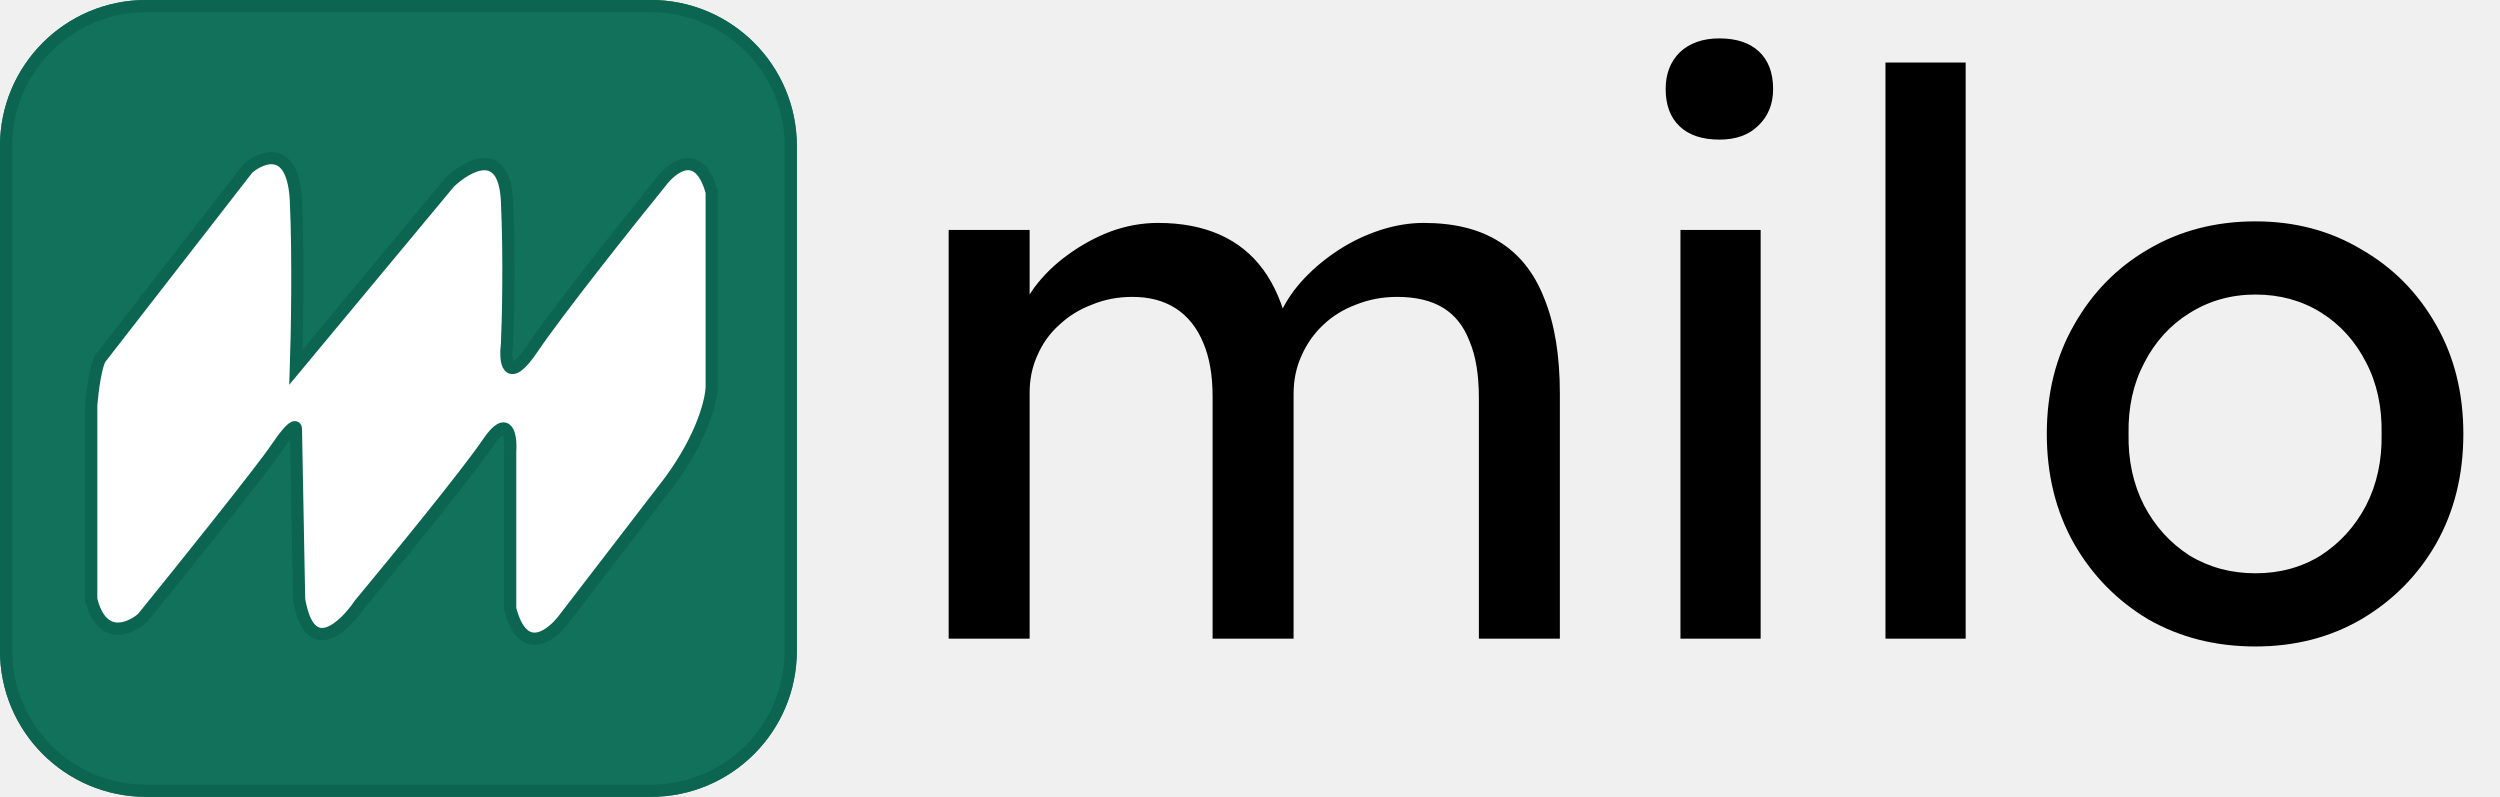
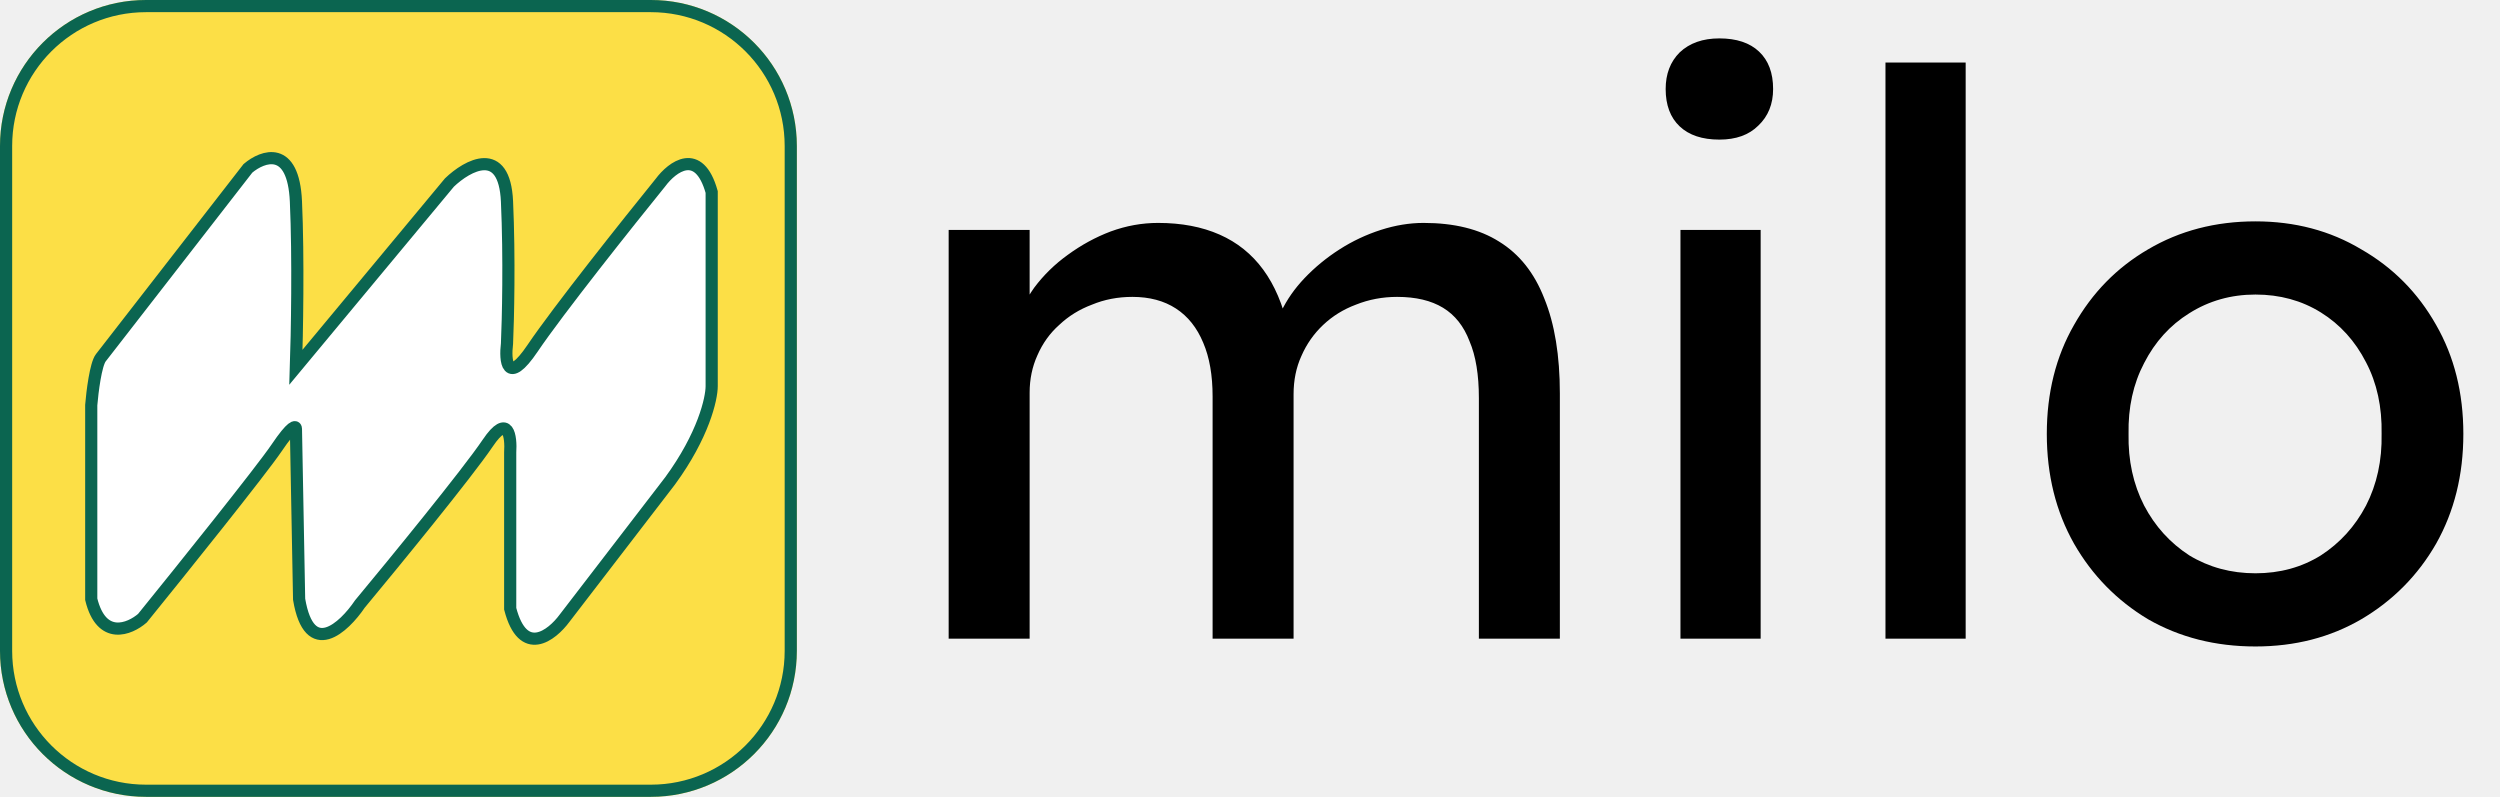
<svg xmlns="http://www.w3.org/2000/svg" width="411" height="131" viewBox="0 0 411 131" fill="none">
  <path d="M155.96 105V37.8H169.272V52.136L166.84 53.672C167.523 51.453 168.589 49.32 170.04 47.272C171.576 45.224 173.411 43.432 175.544 41.896C177.763 40.275 180.109 38.995 182.584 38.056C185.144 37.117 187.747 36.648 190.392 36.648C194.232 36.648 197.603 37.288 200.504 38.568C203.405 39.848 205.795 41.768 207.672 44.328C209.549 46.888 210.915 50.088 211.768 53.928L209.72 53.416L210.616 51.24C211.555 49.277 212.835 47.443 214.456 45.736C216.163 43.944 218.083 42.365 220.216 41C222.349 39.635 224.611 38.568 227 37.8C229.389 37.032 231.736 36.648 234.04 36.648C239.075 36.648 243.213 37.672 246.456 39.72C249.784 41.768 252.259 44.883 253.88 49.064C255.587 53.245 256.44 58.451 256.44 64.68V105H243.128V65.448C243.128 61.608 242.616 58.493 241.592 56.104C240.653 53.629 239.203 51.795 237.24 50.6C235.277 49.405 232.76 48.808 229.688 48.808C227.299 48.808 225.037 49.235 222.904 50.088C220.856 50.856 219.064 51.965 217.528 53.416C215.992 54.867 214.797 56.573 213.944 58.536C213.091 60.413 212.664 62.504 212.664 64.808V105H199.352V65.192C199.352 61.693 198.84 58.749 197.816 56.36C196.792 53.885 195.299 52.008 193.336 50.728C191.373 49.448 188.984 48.808 186.168 48.808C183.779 48.808 181.56 49.235 179.512 50.088C177.464 50.856 175.672 51.965 174.136 53.416C172.6 54.781 171.405 56.445 170.552 58.408C169.699 60.285 169.272 62.333 169.272 64.552V105H155.96ZM276.267 105V37.8H289.451V105H276.267ZM282.667 22.952C279.851 22.952 277.675 22.227 276.139 20.776C274.603 19.325 273.835 17.277 273.835 14.632C273.835 12.157 274.603 10.152 276.139 8.616C277.76 7.08 279.936 6.312 282.667 6.312C285.483 6.312 287.659 7.037 289.195 8.488C290.731 9.939 291.499 11.987 291.499 14.632C291.499 17.107 290.688 19.112 289.067 20.648C287.531 22.184 285.398 22.952 282.667 22.952ZM309.972 105V10.28H323.156V105H309.972ZM370.799 106.28C364.228 106.28 358.34 104.787 353.135 101.8C348.015 98.728 343.962 94.589 340.975 89.384C337.988 84.093 336.495 78.077 336.495 71.336C336.495 64.595 337.988 58.621 340.975 53.416C343.962 48.125 348.015 43.987 353.135 41C358.34 37.928 364.228 36.392 370.799 36.392C377.284 36.392 383.087 37.928 388.207 41C393.412 43.987 397.508 48.125 400.495 53.416C403.482 58.621 404.975 64.595 404.975 71.336C404.975 78.077 403.482 84.093 400.495 89.384C397.508 94.589 393.412 98.728 388.207 101.8C383.087 104.787 377.284 106.28 370.799 106.28ZM370.799 94.248C374.81 94.248 378.394 93.267 381.551 91.304C384.708 89.256 387.183 86.525 388.975 83.112C390.767 79.613 391.62 75.688 391.535 71.336C391.62 66.899 390.767 62.973 388.975 59.56C387.183 56.061 384.708 53.331 381.551 51.368C378.394 49.405 374.81 48.424 370.799 48.424C366.788 48.424 363.162 49.448 359.919 51.496C356.762 53.459 354.287 56.189 352.495 59.688C350.703 63.101 349.85 66.984 349.935 71.336C349.85 75.688 350.703 79.613 352.495 83.112C354.287 86.525 356.762 89.256 359.919 91.304C363.162 93.267 366.788 94.248 370.799 94.248Z" fill="black" />
-   <rect width="131" height="131" rx="24" fill="#12715B" />
-   <rect x="1" y="1" width="129" height="129" rx="23" fill="#12715B" stroke="#0B6550" stroke-width="2" />
+   <rect width="131" height="131" rx="24" fill="#FCDF46" />
+   <rect x="1" y="1" width="129" height="129" rx="23" fill="#FCDF46" stroke="#0B6550" stroke-width="2" />
  <path d="M40.763 27.672L16.577 58.814C15.736 59.897 15.175 64.456 15 66.599V98.52C16.683 105.371 21.309 103.451 23.412 101.634C29.722 93.849 42.971 77.343 45.495 73.606C48.019 69.869 48.65 69.973 48.65 70.492L49.175 98.52C50.858 108.486 56.536 103.191 59.165 99.299C64.773 92.551 76.831 77.811 80.196 72.828C83.561 67.845 84.052 71.79 83.876 74.385V100.077C85.979 108.174 90.711 104.489 92.814 101.634L110.165 79.056C115.633 71.582 117 65.561 117 63.485V31.564C114.897 24.09 110.515 27.412 108.588 30.007C103.33 36.495 91.763 51.028 87.557 57.257C83.35 63.485 83 59.333 83.35 56.478C83.526 52.585 83.771 42.464 83.35 33.122C82.93 23.779 76.866 27.153 73.887 30.007L48.65 60.371C48.825 55.181 49.07 42.464 48.65 33.122C48.229 23.779 43.217 25.596 40.763 27.672Z" fill="white" stroke="#0B6550" stroke-width="2" />
</svg>
